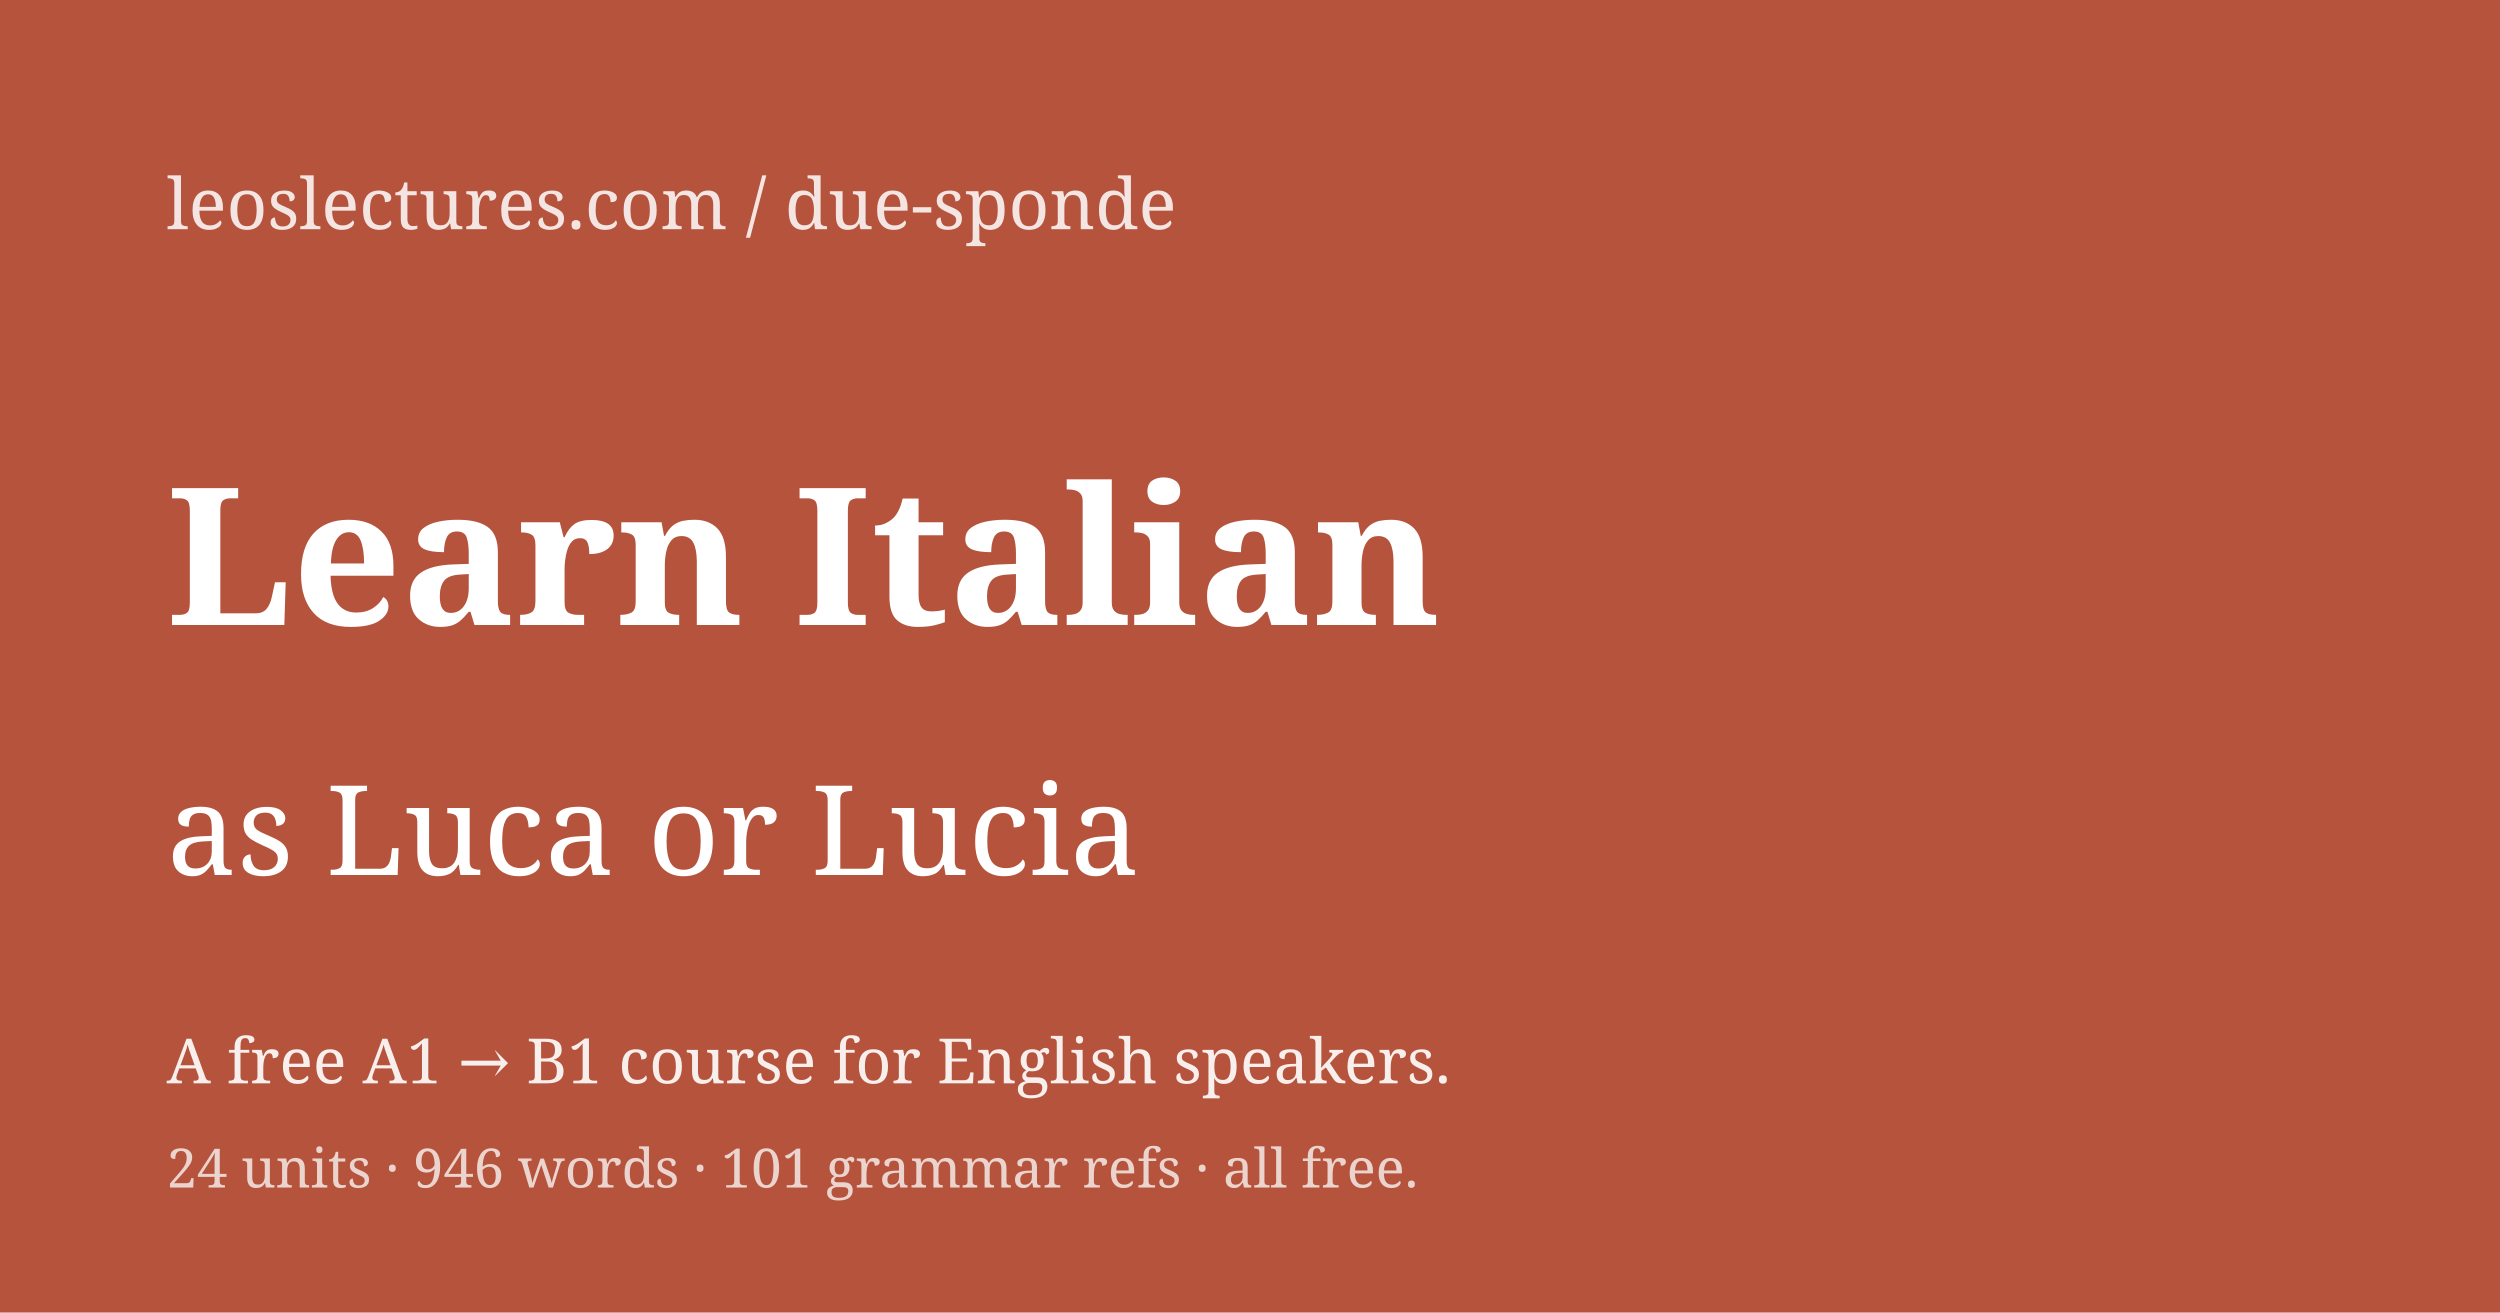
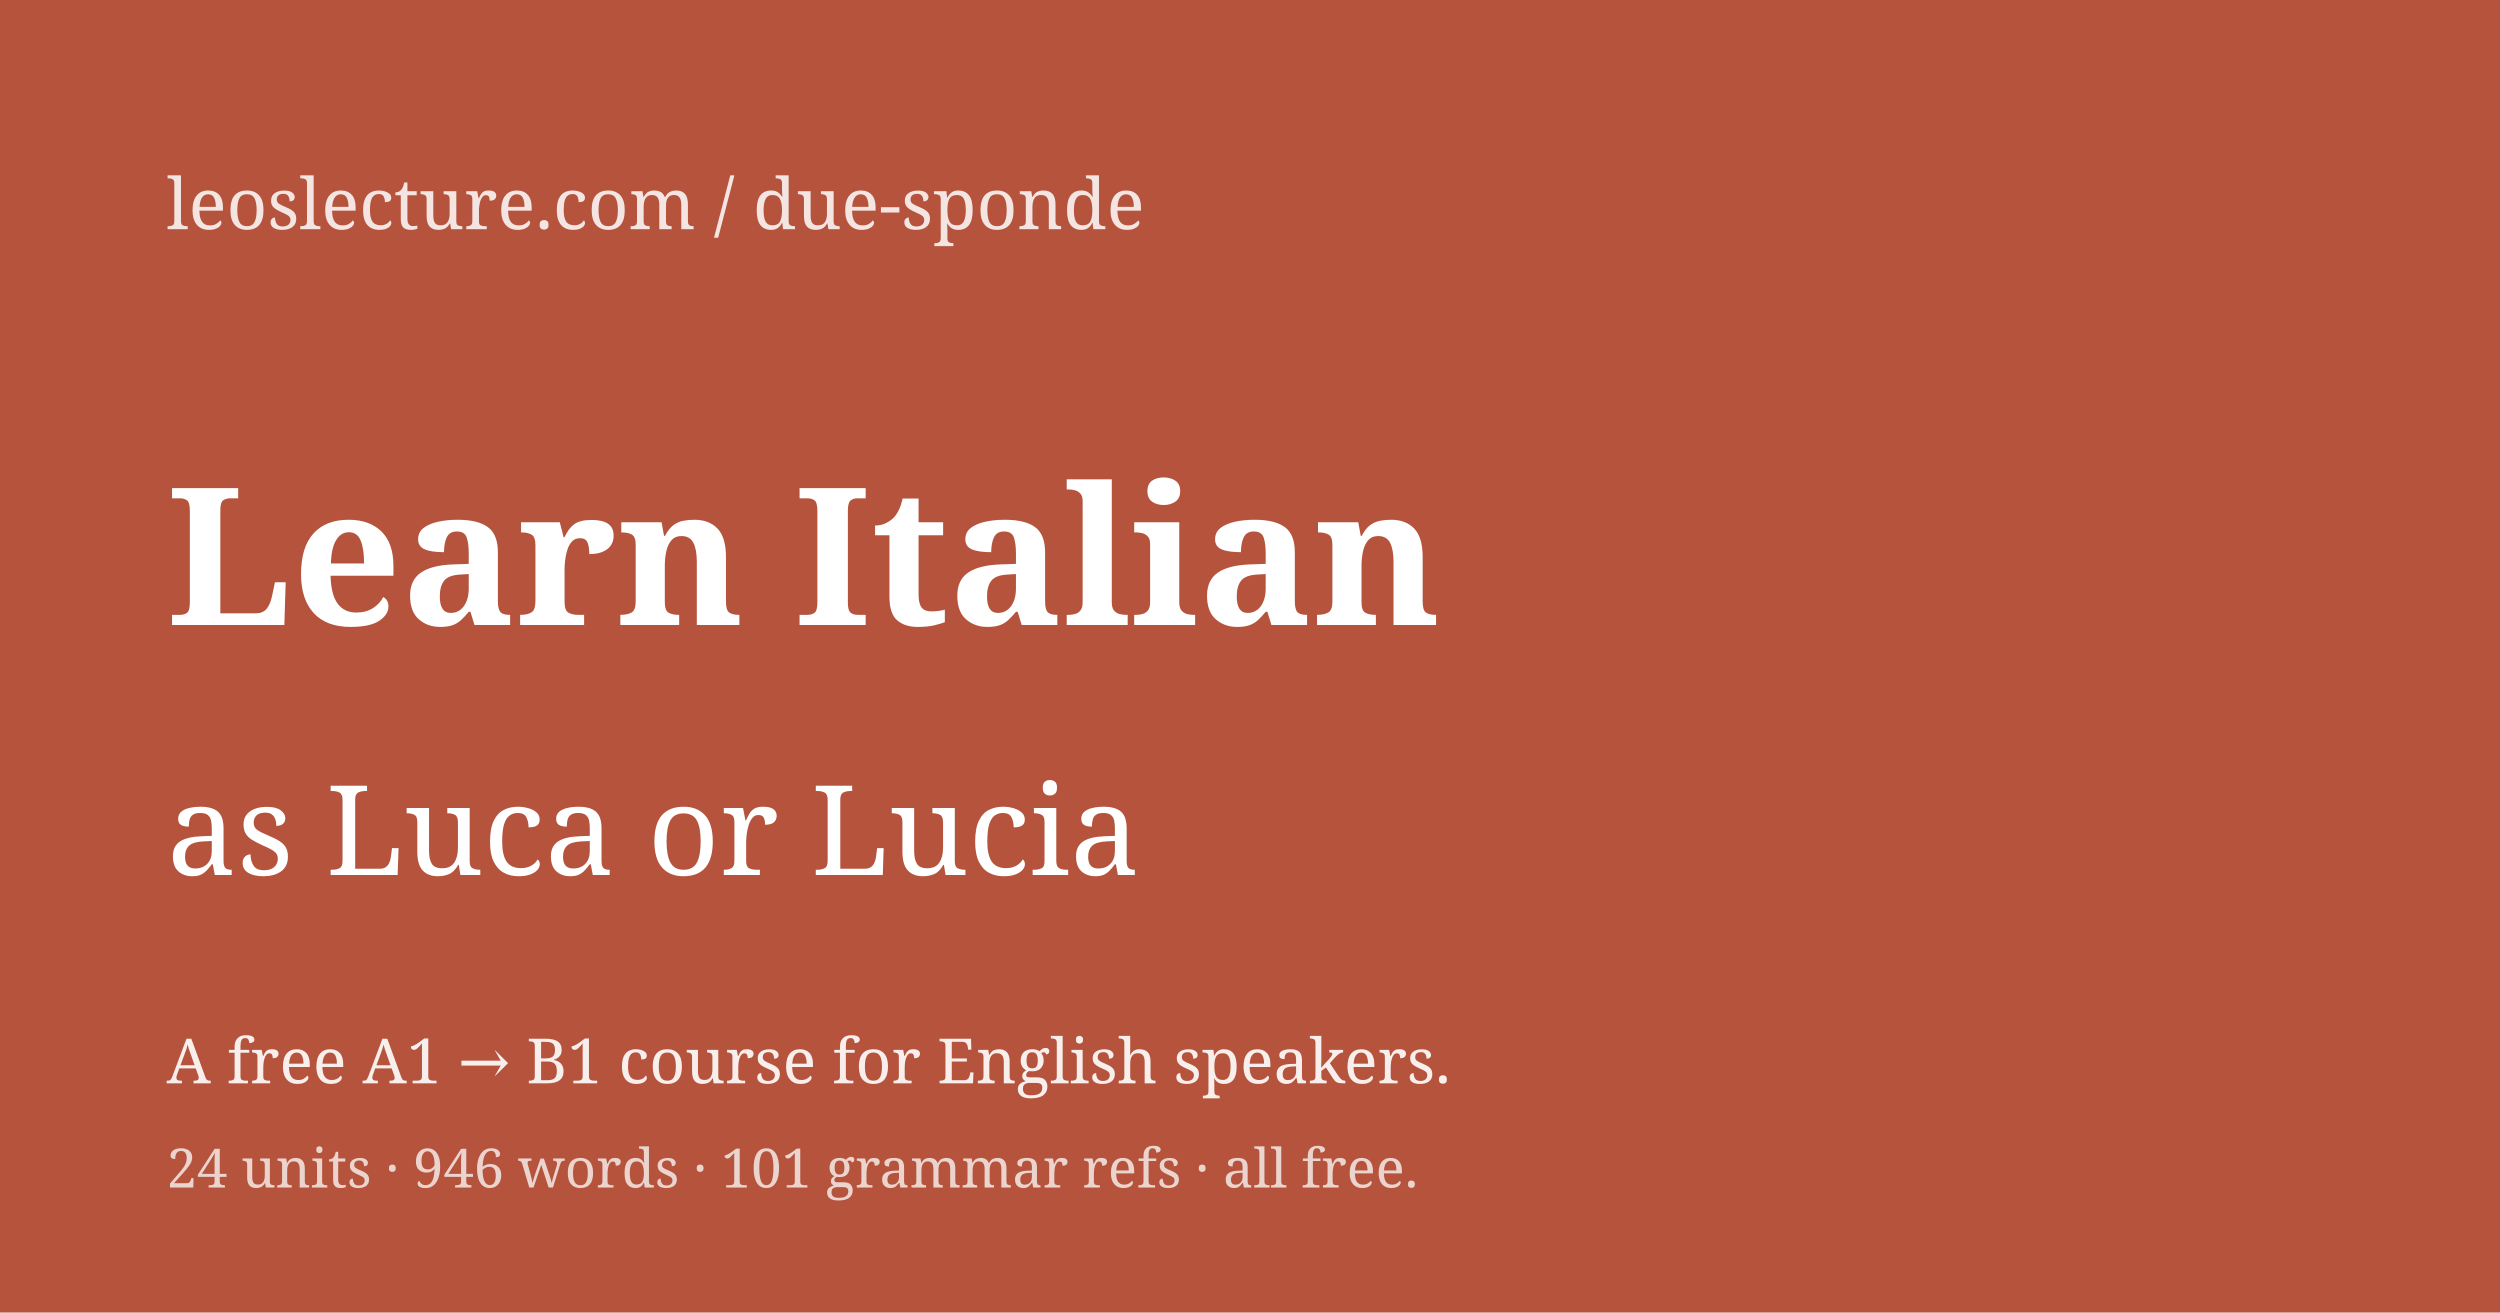
<svg xmlns="http://www.w3.org/2000/svg" viewBox="0 0 1200 630" font-family="Georgia, serif">
  <rect width="1200" height="630" fill="#b5533c" />
-   <text x="80" y="110" fill="#fff" font-size="34" opacity=".85">leoslectures.com / due-sponde</text>
+   <text x="80" y="110" fill="#fff" font-size="34" opacity=".85">leoslecture.com / due-sponde</text>
  <text x="80" y="300" fill="#fff" font-size="92" font-weight="700">Learn Italian</text>
  <text x="80" y="420" fill="#fff" font-size="60">as Luca or Lucia</text>
  <text x="80" y="520" fill="#fff" font-size="30" opacity=".9">A free A1 → B1 course for English speakers.</text>
  <text x="80" y="570" fill="#fff" font-size="26" opacity=".75">24 units · 946 words · 101 grammar refs · all free.</text>
</svg>
